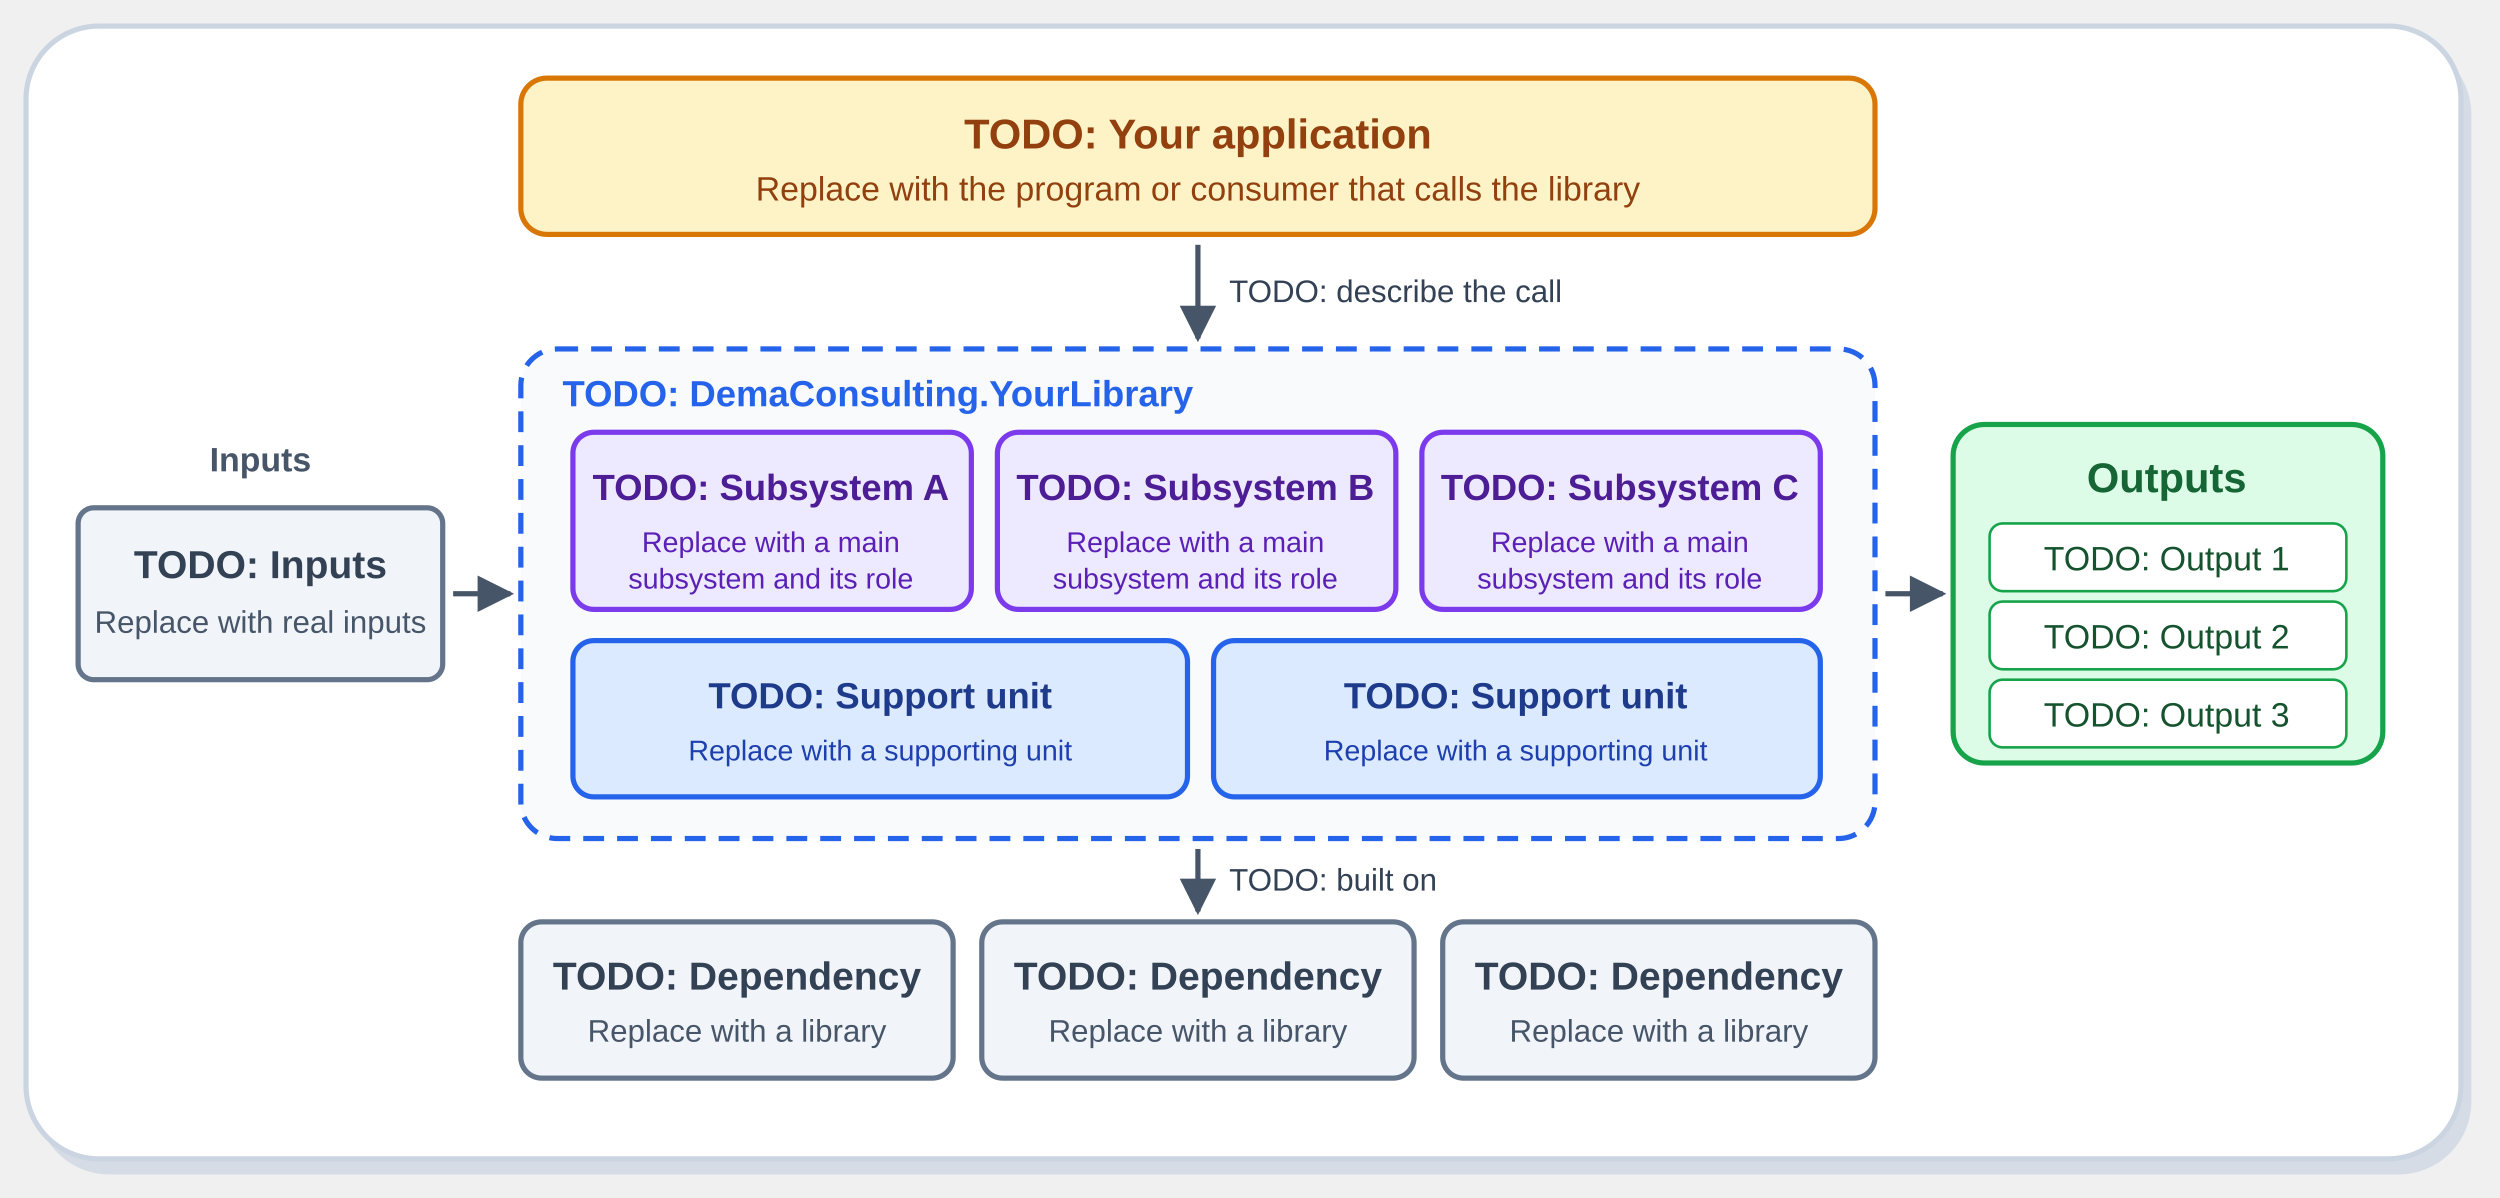
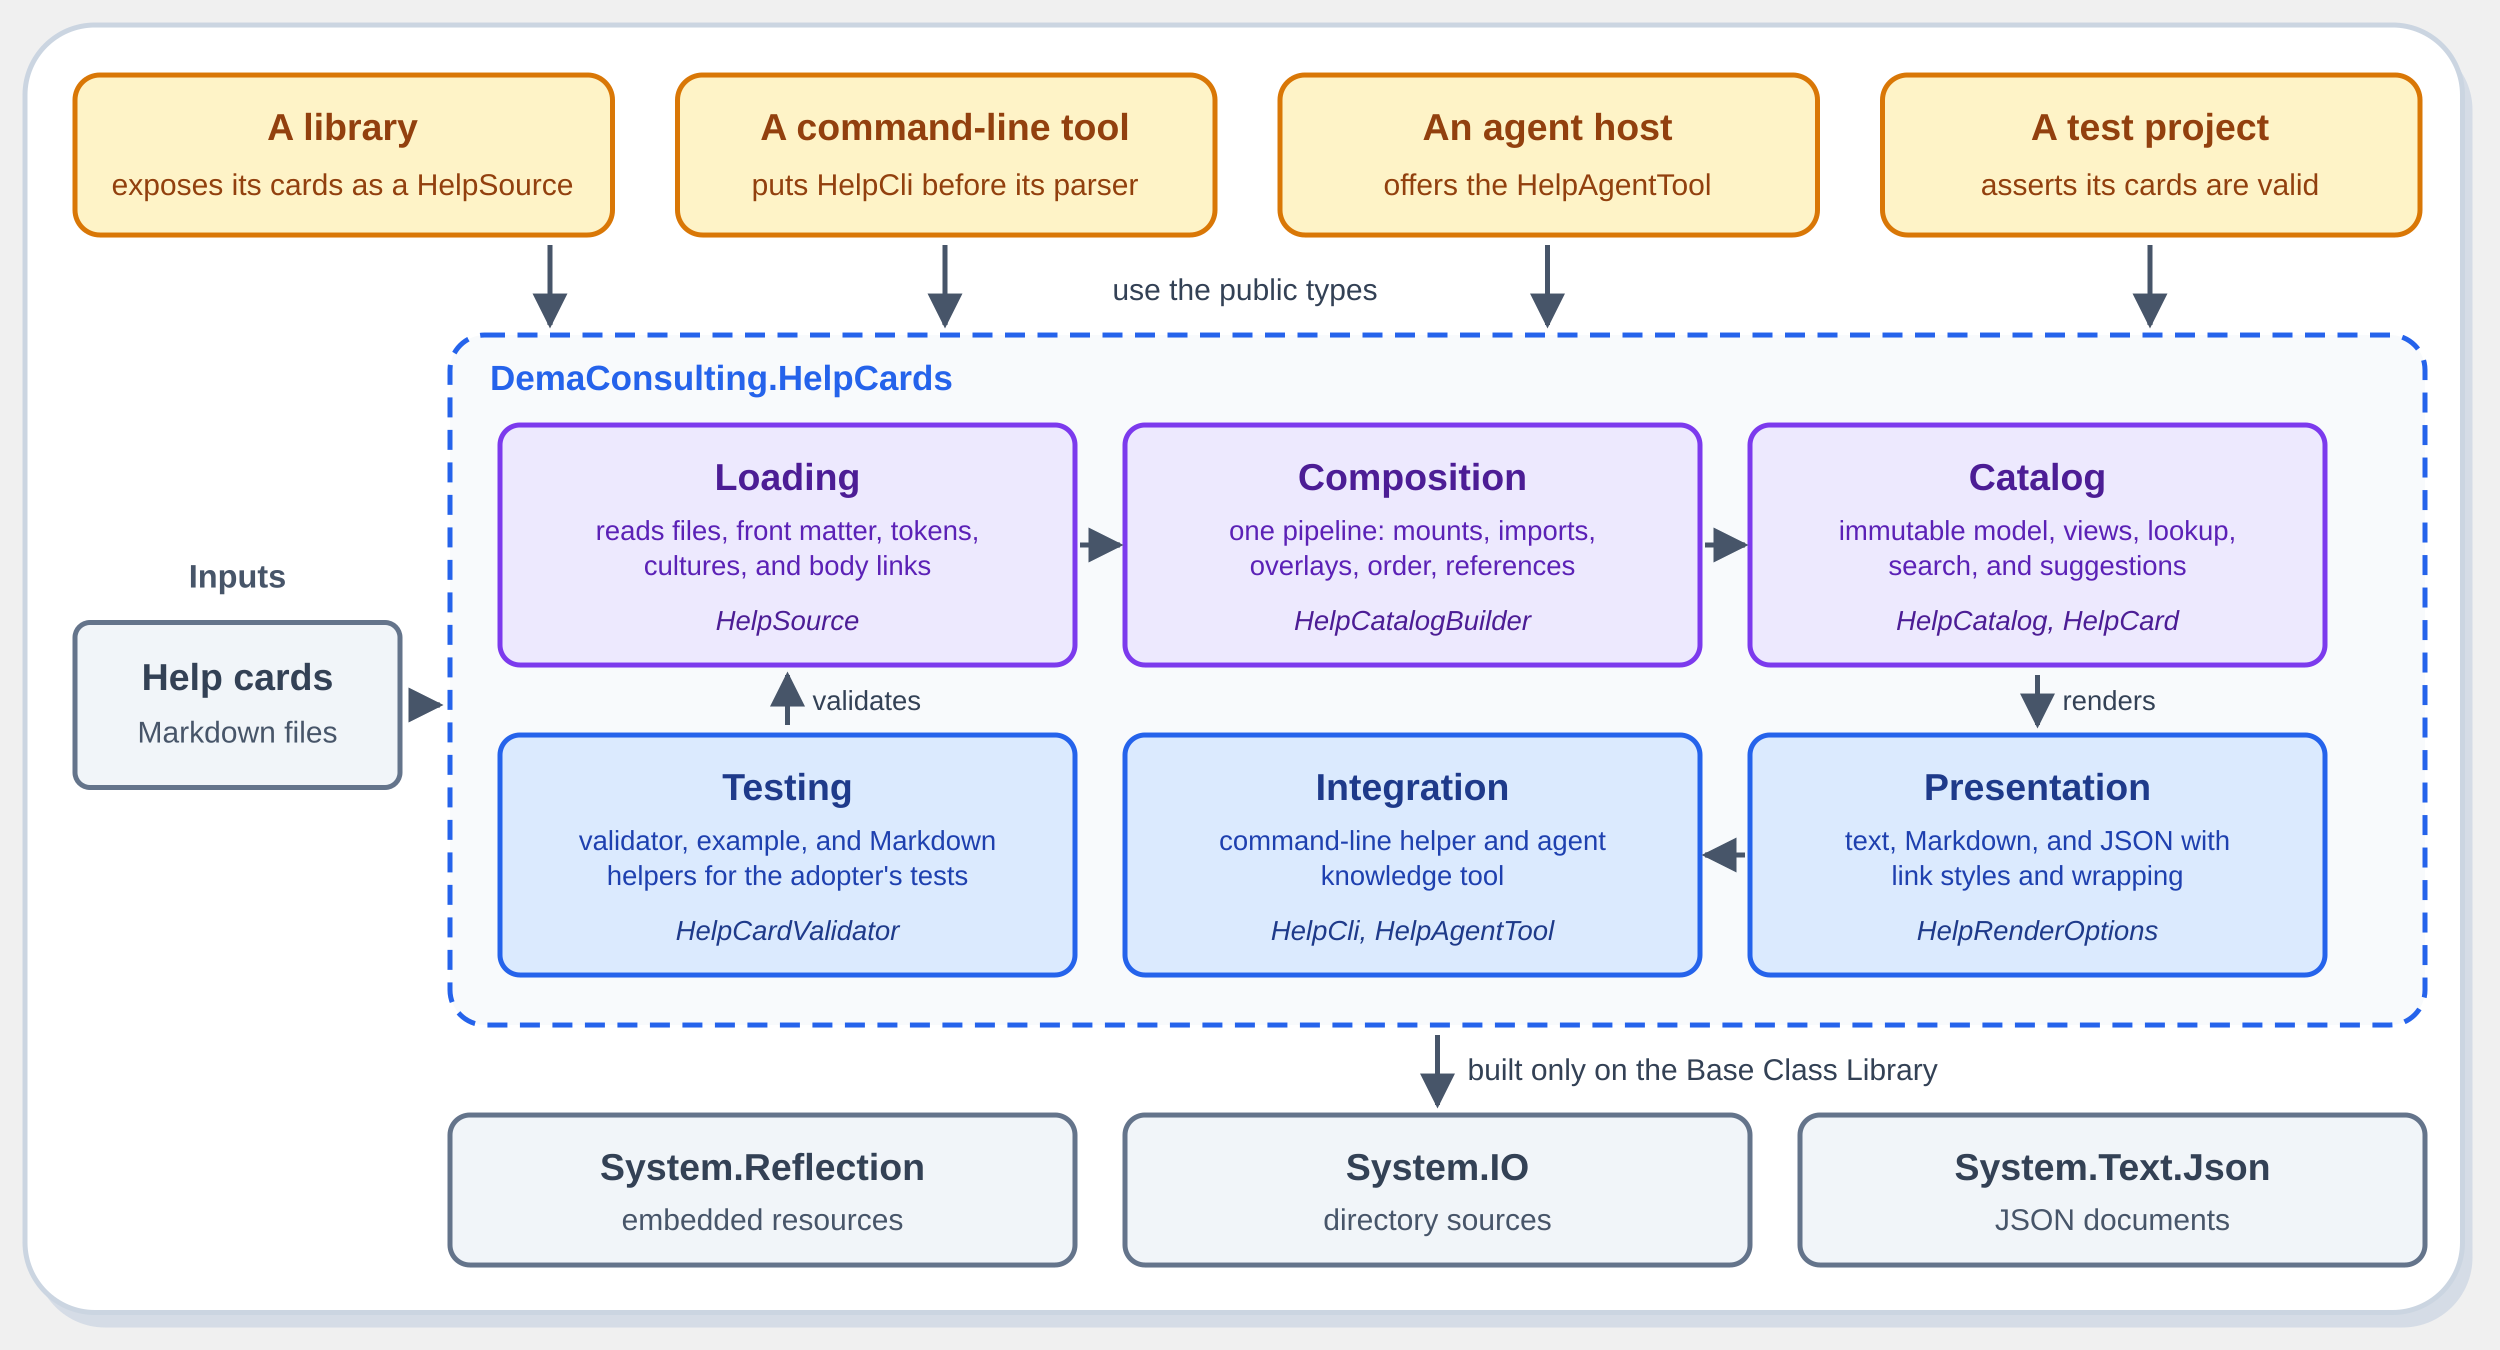
- <svg xmlns="http://www.w3.org/2000/svg" width="960" height="460" viewBox="0 0 960 460" font-family="Segoe UI, Arial, sans-serif">
+ <svg xmlns="http://www.w3.org/2000/svg" width="1000" height="540" viewBox="0 0 1000 540" font-family="Segoe UI, Arial, sans-serif">
  <defs>
    <marker id="a" viewBox="0 0 10 10" refX="9" refY="5" markerWidth="7" markerHeight="7" orient="auto-start-reverse">
      <path d="M0,0 L10,5 L0,10 z" fill="#475569" />
    </marker>
  </defs>
-   <rect x="14" y="16" width="935" height="435" rx="28" fill="#d5dce6" />
-   <rect x="10" y="10" width="935" height="435" rx="28" fill="#ffffff" stroke="#cbd5e1" stroke-width="2" />
+   <rect x="14" y="16" width="975" height="515" rx="28" fill="#d5dce6" />
+   <rect x="10" y="10" width="975" height="515" rx="28" fill="#ffffff" stroke="#cbd5e1" stroke-width="2" />
  <g transform="translate(30,30)">
-     <rect x="170" y="0" width="520" height="60" rx="10" fill="#fef3c7" stroke="#d97706" stroke-width="2" />
-     <text x="430" y="27" font-size="16" font-weight="600" fill="#92400e" text-anchor="middle">TODO: Your application</text>
-     <text x="430" y="47" font-size="13" fill="#92400e" text-anchor="middle">Replace with the program or consumer that calls the library</text>
-     <line x1="430" y1="64" x2="430" y2="100" stroke="#475569" stroke-width="2" marker-end="url(#a)" />
-     <text x="442" y="86" font-size="12" fill="#334155">TODO: describe the call</text>
-     <rect x="170" y="104" width="520" height="188" rx="14" fill="#f8fafc" stroke="#2563eb" stroke-width="2" stroke-dasharray="8 5" />
-     <text x="186" y="126" font-size="14" font-weight="600" fill="#2563eb">TODO: DemaConsulting.YourLibrary</text>
-     <g font-size="11" fill="#5b21b6" text-anchor="middle">
-       <rect x="190" y="136" width="153" height="68" rx="8" fill="#ede9fe" stroke="#7c3aed" stroke-width="2" />
-       <text x="266" y="162" font-size="14" font-weight="600" fill="#4c1d95">TODO: Subsystem A</text>
-       <text x="266" y="182">Replace with a main</text>
-       <text x="266" y="196">subsystem and its role</text>
-       <rect x="353" y="136" width="153" height="68" rx="8" fill="#ede9fe" stroke="#7c3aed" stroke-width="2" />
-       <text x="429" y="162" font-size="14" font-weight="600" fill="#4c1d95">TODO: Subsystem B</text>
-       <text x="429" y="182">Replace with a main</text>
-       <text x="429" y="196">subsystem and its role</text>
-       <rect x="516" y="136" width="153" height="68" rx="8" fill="#ede9fe" stroke="#7c3aed" stroke-width="2" />
-       <text x="592" y="162" font-size="14" font-weight="600" fill="#4c1d95">TODO: Subsystem C</text>
-       <text x="592" y="182">Replace with a main</text>
-       <text x="592" y="196">subsystem and its role</text>
+     <g text-anchor="middle" fill="#92400e">
+       <rect x="0" y="0" width="215" height="64" rx="10" fill="#fef3c7" stroke="#d97706" stroke-width="2" />
+       <text x="107" y="26" font-size="15" font-weight="600">A library</text>
+       <text x="107" y="48" font-size="12">exposes its cards as a HelpSource</text>
+       <rect x="241" y="0" width="215" height="64" rx="10" fill="#fef3c7" stroke="#d97706" stroke-width="2" />
+       <text x="348" y="26" font-size="15" font-weight="600">A command-line tool</text>
+       <text x="348" y="48" font-size="12">puts HelpCli before its parser</text>
+       <rect x="482" y="0" width="215" height="64" rx="10" fill="#fef3c7" stroke="#d97706" stroke-width="2" />
+       <text x="589" y="26" font-size="15" font-weight="600">An agent host</text>
+       <text x="589" y="48" font-size="12">offers the HelpAgentTool</text>
+       <rect x="723" y="0" width="215" height="64" rx="10" fill="#fef3c7" stroke="#d97706" stroke-width="2" />
+       <text x="830" y="26" font-size="15" font-weight="600">A test project</text>
+       <text x="830" y="48" font-size="12">asserts its cards are valid</text>
    </g>
-     <g font-size="11" fill="#1e40af" text-anchor="middle">
-       <rect x="190" y="216" width="236" height="60" rx="8" fill="#dbeafe" stroke="#2563eb" stroke-width="2" />
-       <text x="308" y="242" font-size="14" font-weight="600" fill="#1e3a8a">TODO: Support unit</text>
-       <text x="308" y="262">Replace with a supporting unit</text>
-       <rect x="436" y="216" width="233" height="60" rx="8" fill="#dbeafe" stroke="#2563eb" stroke-width="2" />
-       <text x="552" y="242" font-size="14" font-weight="600" fill="#1e3a8a">TODO: Support unit</text>
-       <text x="552" y="262">Replace with a supporting unit</text>
+     <g stroke="#475569" stroke-width="2">
+       <line x1="190" y1="68" x2="190" y2="100" marker-end="url(#a)" />
+       <line x1="348" y1="68" x2="348" y2="100" marker-end="url(#a)" />
+       <line x1="589" y1="68" x2="589" y2="100" marker-end="url(#a)" />
+       <line x1="830" y1="68" x2="830" y2="100" marker-end="url(#a)" />
    </g>
-     <line x1="430" y1="296" x2="430" y2="320" stroke="#475569" stroke-width="2" marker-end="url(#a)" />
-     <text x="442" y="312" font-size="12" fill="#334155">TODO: built on</text>
+     <text x="468" y="90" font-size="12" fill="#334155" text-anchor="middle">use the public types</text>
+     <rect x="150" y="104" width="790" height="276" rx="14" fill="#f8fafc" stroke="#2563eb" stroke-width="2" stroke-dasharray="8 5" />
+     <text x="166" y="126" font-size="14" font-weight="600" fill="#2563eb">DemaConsulting.HelpCards</text>
+     <g text-anchor="middle" fill="#5b21b6" font-size="11">
+       <rect x="170" y="140" width="230" height="96" rx="8" fill="#ede9fe" stroke="#7c3aed" stroke-width="2" />
+       <text x="285" y="166" font-size="15" font-weight="600" fill="#4c1d95">Loading</text>
+       <text x="285" y="186">reads files, front matter, tokens,</text>
+       <text x="285" y="200">cultures, and body links</text>
+       <text x="285" y="222" font-style="italic" fill="#4c1d95">HelpSource</text>
+       <rect x="420" y="140" width="230" height="96" rx="8" fill="#ede9fe" stroke="#7c3aed" stroke-width="2" />
+       <text x="535" y="166" font-size="15" font-weight="600" fill="#4c1d95">Composition</text>
+       <text x="535" y="186">one pipeline: mounts, imports,</text>
+       <text x="535" y="200">overlays, order, references</text>
+       <text x="535" y="222" font-style="italic" fill="#4c1d95">HelpCatalogBuilder</text>
+       <rect x="670" y="140" width="230" height="96" rx="8" fill="#ede9fe" stroke="#7c3aed" stroke-width="2" />
+       <text x="785" y="166" font-size="15" font-weight="600" fill="#4c1d95">Catalog</text>
+       <text x="785" y="186">immutable model, views, lookup,</text>
+       <text x="785" y="200">search, and suggestions</text>
+       <text x="785" y="222" font-style="italic" fill="#4c1d95">HelpCatalog, HelpCard</text>
+     </g>
+     <g stroke="#475569" stroke-width="2">
+       <line x1="402" y1="188" x2="418" y2="188" marker-end="url(#a)" />
+       <line x1="652" y1="188" x2="668" y2="188" marker-end="url(#a)" />
+     </g>
+     <g text-anchor="middle" fill="#1e40af" font-size="11">
+       <rect x="170" y="264" width="230" height="96" rx="8" fill="#dbeafe" stroke="#2563eb" stroke-width="2" />
+       <text x="285" y="290" font-size="15" font-weight="600" fill="#1e3a8a">Testing</text>
+       <text x="285" y="310">validator, example, and Markdown</text>
+       <text x="285" y="324">helpers for the adopter's tests</text>
+       <text x="285" y="346" font-style="italic" fill="#1e3a8a">HelpCardValidator</text>
+       <rect x="420" y="264" width="230" height="96" rx="8" fill="#dbeafe" stroke="#2563eb" stroke-width="2" />
+       <text x="535" y="290" font-size="15" font-weight="600" fill="#1e3a8a">Integration</text>
+       <text x="535" y="310">command-line helper and agent</text>
+       <text x="535" y="324">knowledge tool</text>
+       <text x="535" y="346" font-style="italic" fill="#1e3a8a">HelpCli, HelpAgentTool</text>
+       <rect x="670" y="264" width="230" height="96" rx="8" fill="#dbeafe" stroke="#2563eb" stroke-width="2" />
+       <text x="785" y="290" font-size="15" font-weight="600" fill="#1e3a8a">Presentation</text>
+       <text x="785" y="310">text, Markdown, and JSON with</text>
+       <text x="785" y="324">link styles and wrapping</text>
+       <text x="785" y="346" font-style="italic" fill="#1e3a8a">HelpRenderOptions</text>
+     </g>
+     <g stroke="#475569" stroke-width="2">
+       <line x1="785" y1="240" x2="785" y2="260" marker-end="url(#a)" />
+       <line x1="668" y1="312" x2="652" y2="312" marker-end="url(#a)" />
+       <line x1="285" y1="260" x2="285" y2="240" marker-end="url(#a)" />
+     </g>
+     <g font-size="11" fill="#334155">
+       <text x="795" y="254">renders</text>
+       <text x="295" y="254">validates</text>
+     </g>
+     <text x="65" y="205" font-size="13" font-weight="600" fill="#475569" text-anchor="middle">Inputs</text>
+     <rect x="0" y="219" width="130" height="66" rx="6" fill="#f1f5f9" stroke="#64748b" stroke-width="2" />
+     <text x="65" y="246" font-size="15" font-weight="600" fill="#334155" text-anchor="middle">Help cards</text>
+     <text x="65" y="267" font-size="12" fill="#475569" text-anchor="middle">Markdown files</text>
+     <line x1="134" y1="252" x2="146" y2="252" stroke="#475569" stroke-width="2" marker-end="url(#a)" />
+     <line x1="545" y1="384" x2="545" y2="412" stroke="#475569" stroke-width="2" marker-end="url(#a)" />
+     <text x="557" y="402" font-size="12" fill="#334155">built only on the Base Class Library</text>
    <g text-anchor="middle">
-       <rect x="170" y="324" width="166" height="60" rx="8" fill="#f1f5f9" stroke="#64748b" stroke-width="2" />
-       <text x="253" y="350" font-size="15" font-weight="600" fill="#334155">TODO: Dependency</text>
-       <text x="253" y="370" font-size="12" fill="#475569">Replace with a library</text>
-       <rect x="347" y="324" width="166" height="60" rx="8" fill="#f1f5f9" stroke="#64748b" stroke-width="2" />
-       <text x="430" y="350" font-size="15" font-weight="600" fill="#334155">TODO: Dependency</text>
-       <text x="430" y="370" font-size="12" fill="#475569">Replace with a library</text>
-       <rect x="524" y="324" width="166" height="60" rx="8" fill="#f1f5f9" stroke="#64748b" stroke-width="2" />
-       <text x="607" y="350" font-size="15" font-weight="600" fill="#334155">TODO: Dependency</text>
-       <text x="607" y="370" font-size="12" fill="#475569">Replace with a library</text>
+       <rect x="150" y="416" width="250" height="60" rx="8" fill="#f1f5f9" stroke="#64748b" stroke-width="2" />
+       <text x="275" y="442" font-size="15" font-weight="600" fill="#334155">System.Reflection</text>
+       <text x="275" y="462" font-size="12" fill="#475569">embedded resources</text>
+       <rect x="420" y="416" width="250" height="60" rx="8" fill="#f1f5f9" stroke="#64748b" stroke-width="2" />
+       <text x="545" y="442" font-size="15" font-weight="600" fill="#334155">System.IO</text>
+       <text x="545" y="462" font-size="12" fill="#475569">directory sources</text>
+       <rect x="690" y="416" width="250" height="60" rx="8" fill="#f1f5f9" stroke="#64748b" stroke-width="2" />
+       <text x="815" y="442" font-size="15" font-weight="600" fill="#334155">System.Text.Json</text>
+       <text x="815" y="462" font-size="12" fill="#475569">JSON documents</text>
    </g>
-     <text x="70" y="151" font-size="13" font-weight="600" fill="#475569" text-anchor="middle">Inputs</text>
-     <rect x="0" y="165" width="140" height="66" rx="6" fill="#f1f5f9" stroke="#64748b" stroke-width="2" />
-     <text x="70" y="192" font-size="15" font-weight="600" fill="#334155" text-anchor="middle">TODO: Inputs</text>
-     <text x="70" y="213" font-size="12" fill="#475569" text-anchor="middle">Replace with real inputs</text>
-     <line x1="144" y1="198" x2="166" y2="198" stroke="#475569" stroke-width="2" marker-end="url(#a)" />
-     <rect x="720" y="133" width="165" height="130" rx="12" fill="#dcfce7" stroke="#16a34a" stroke-width="2" />
-     <text x="802" y="159" font-size="16" font-weight="600" fill="#166534" text-anchor="middle">Outputs</text>
-     <g font-size="13" fill="#14532d" text-anchor="middle">
-       <rect x="734" y="171" width="137" height="26" rx="5" fill="#ffffff" stroke="#16a34a" />
-       <text x="802" y="189">TODO: Output 1</text>
-       <rect x="734" y="201" width="137" height="26" rx="5" fill="#ffffff" stroke="#16a34a" />
-       <text x="802" y="219">TODO: Output 2</text>
-       <rect x="734" y="231" width="137" height="26" rx="5" fill="#ffffff" stroke="#16a34a" />
-       <text x="802" y="249">TODO: Output 3</text>
-     </g>
-     <line x1="694" y1="198" x2="716" y2="198" stroke="#475569" stroke-width="2" marker-end="url(#a)" />
  </g>
</svg>
